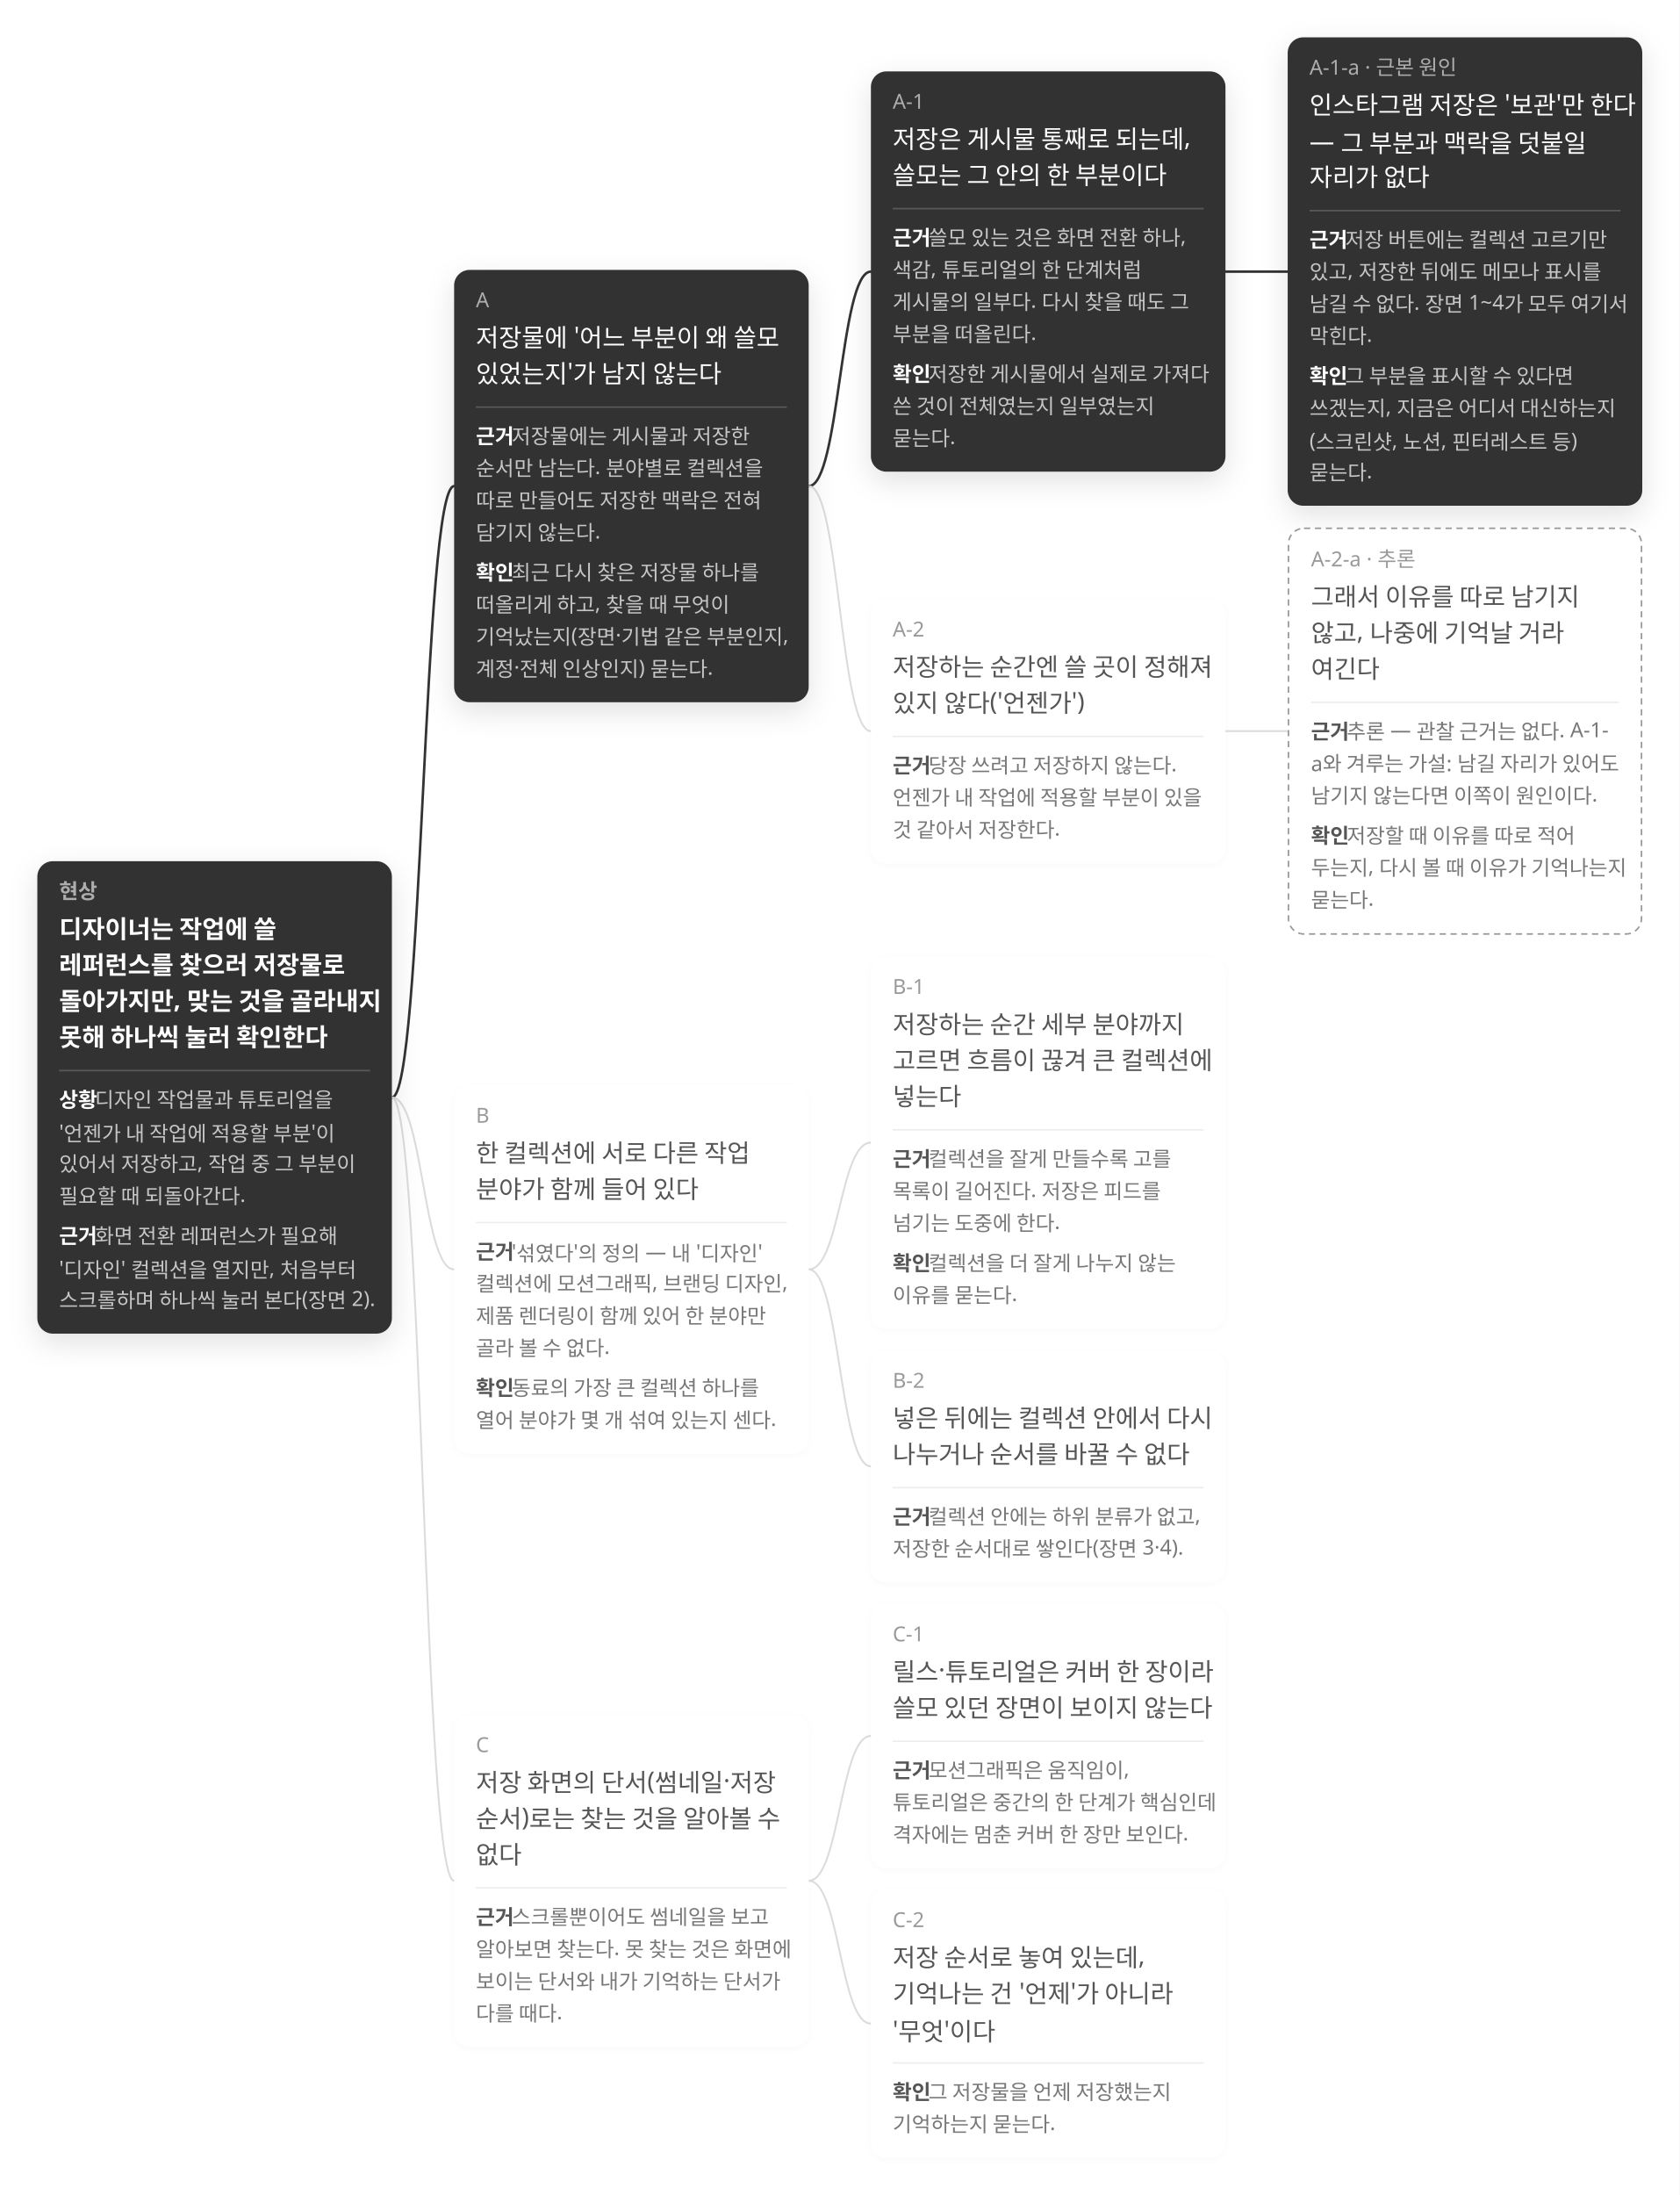
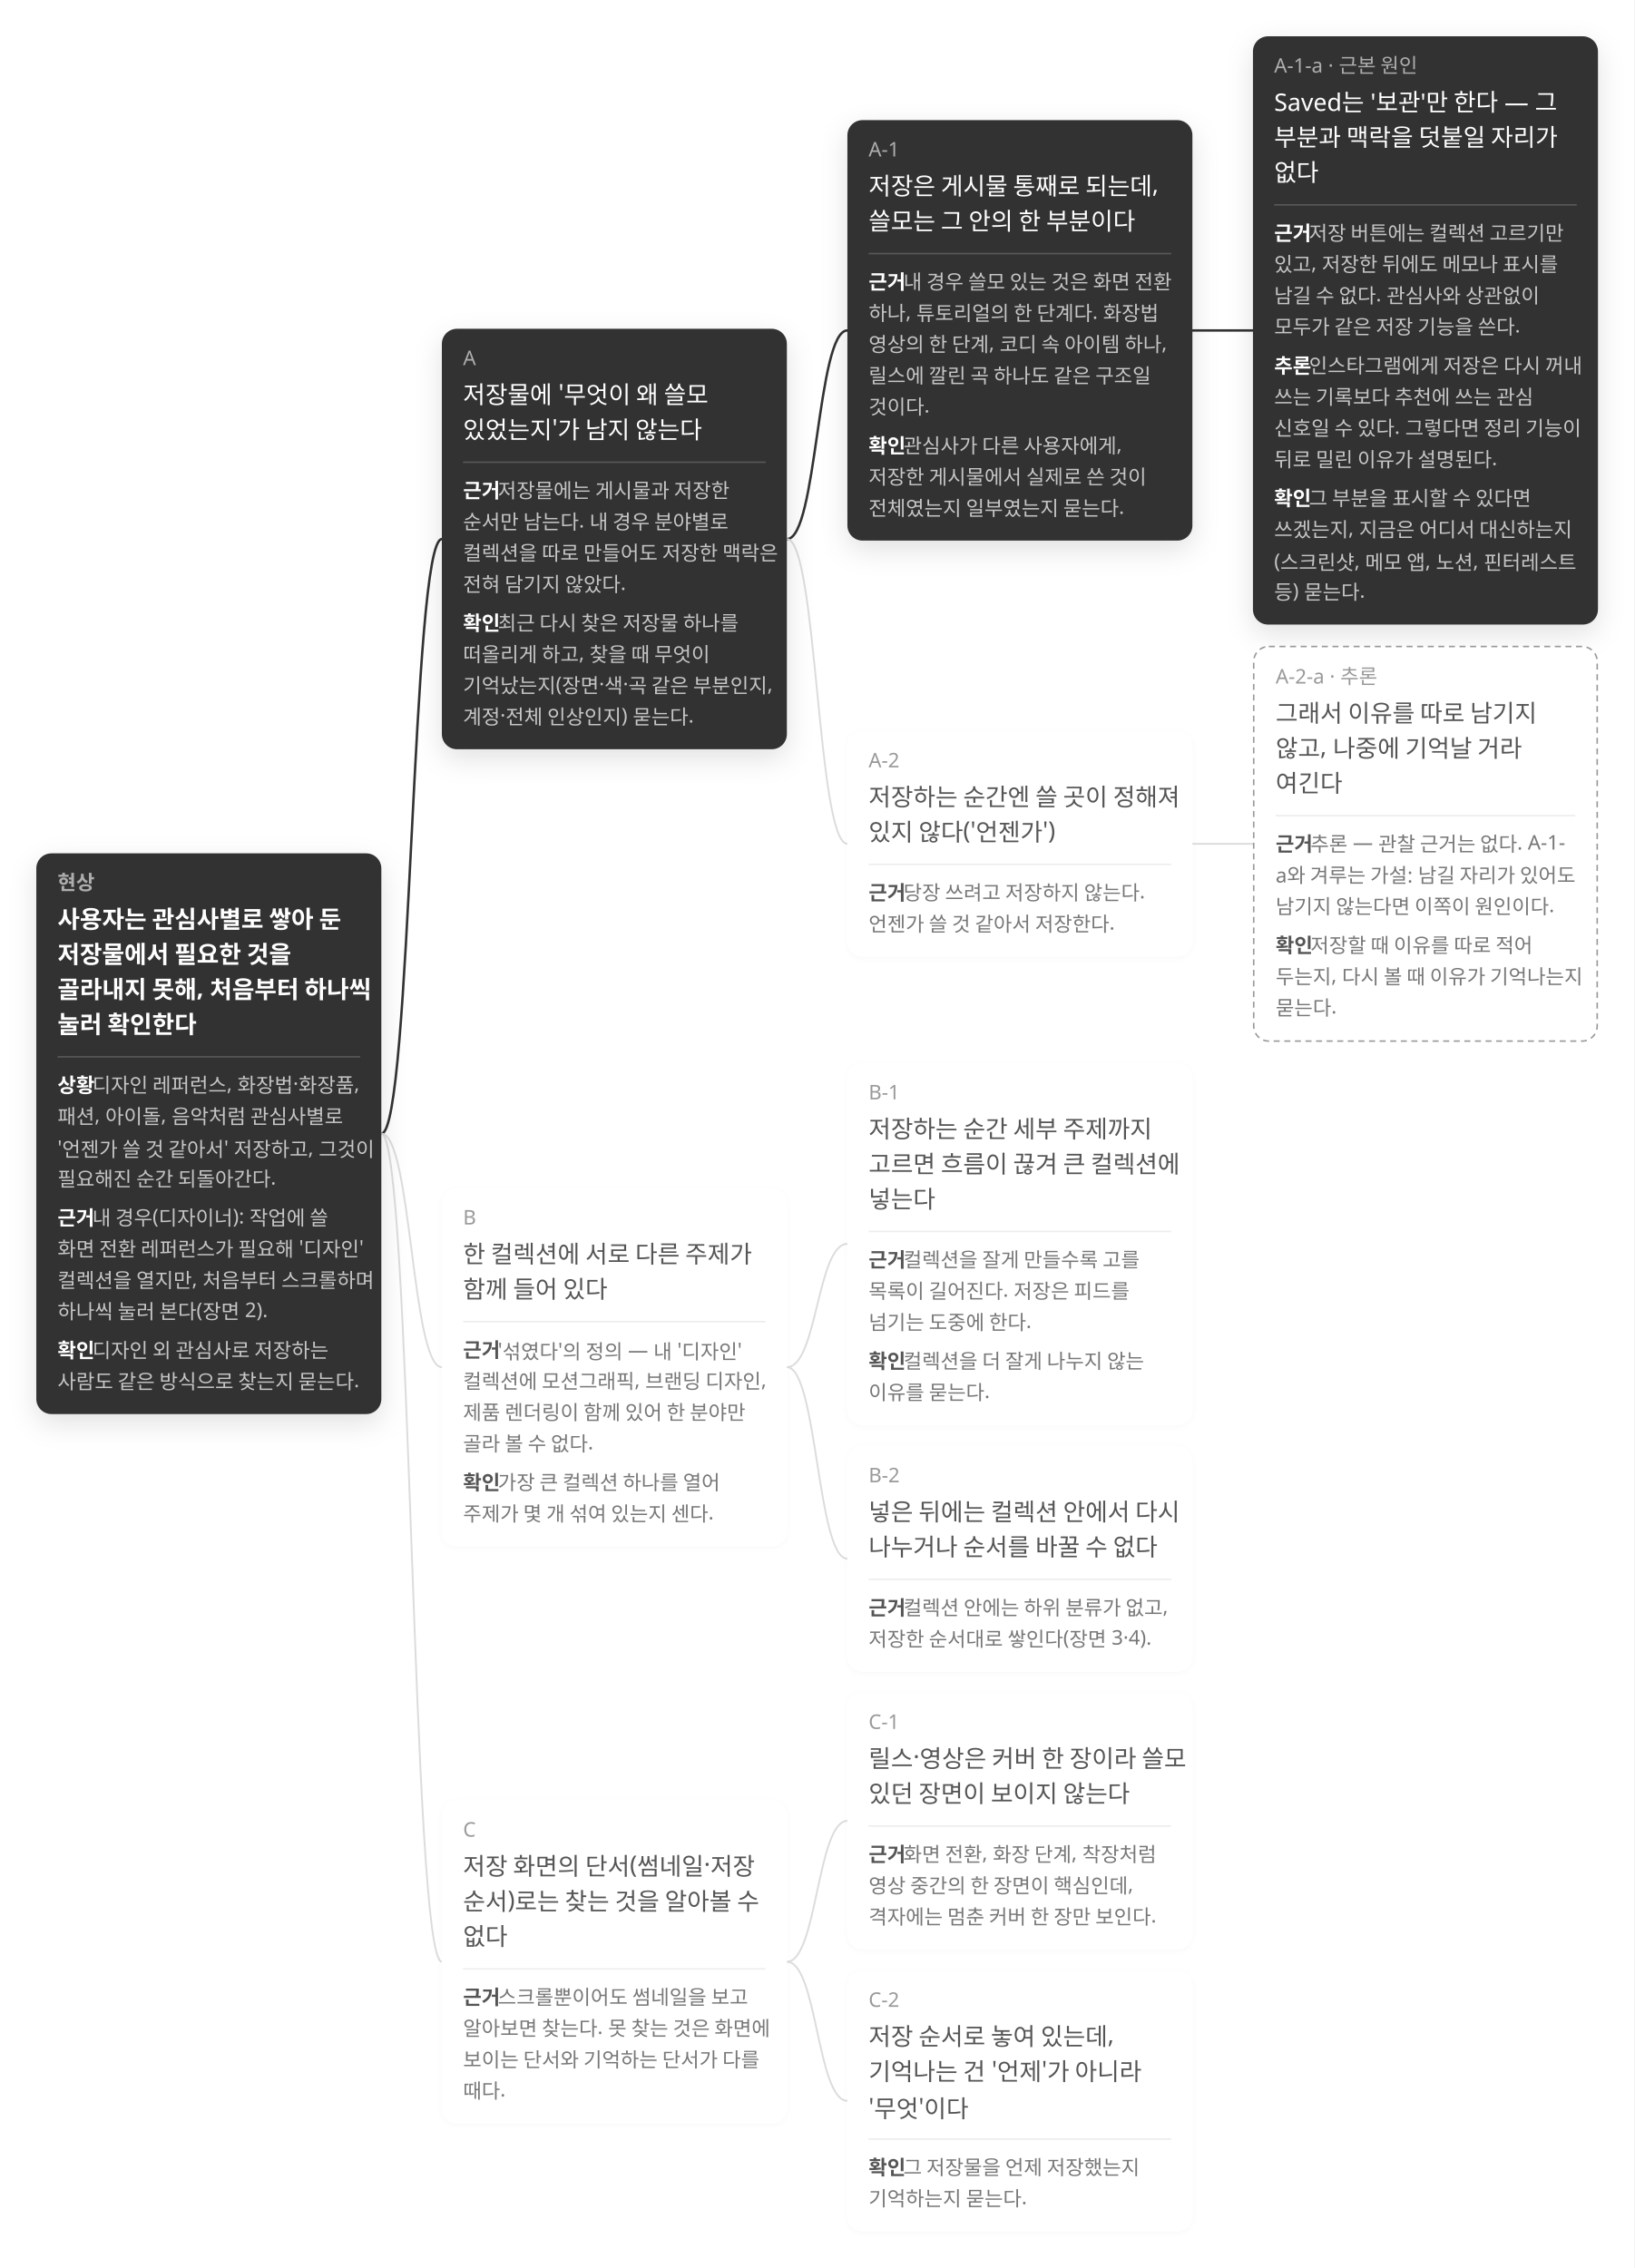
- <svg xmlns="http://www.w3.org/2000/svg" width="1080" height="1411" viewBox="0 0 1080 1411" font-family="Pretendard, 'Pretendard Variable', 'Apple SD Gothic Neo', 'Malgun Gothic', sans-serif">
+ <svg xmlns="http://www.w3.org/2000/svg" width="1080" height="1499" viewBox="0 0 1080 1499" font-family="Pretendard, 'Pretendard Variable', 'Apple SD Gothic Neo', 'Malgun Gothic', sans-serif">
  <defs>
    <filter id="shadow" x="-20%" y="-30%" width="140%" height="170%">
      <feDropShadow dx="0" dy="6" stdDeviation="9" flood-color="#000" flood-opacity="0.06" />
      <feDropShadow dx="0" dy="1" stdDeviation="2" flood-color="#000" flood-opacity="0.03" />
    </filter>
    <filter id="shadow-dark" x="-20%" y="-30%" width="140%" height="170%">
      <feDropShadow dx="0" dy="6" stdDeviation="9" flood-color="#000" flood-opacity="0.12" />
    </filter>
  </defs>
-   <rect width="1080" height="1411" fill="#ffffff" />
+   <rect width="1080" height="1499" fill="#ffffff" />
  <g fill="none" stroke-linecap="round">
-     <path d="M252 705.5 C272 705.5 272 312.5 292 312.5" stroke="#333333" stroke-width="1.6" />
-     <path d="M520 312.5 C540 312.5 540 174.6 560 174.6" stroke="#333333" stroke-width="1.6" />
-     <path d="M788 174.6 C808 174.6 808 174.6 828 174.6" stroke="#333333" stroke-width="1.6" />
-     <path d="M520 312.5 C540 312.5 540 470 560 470" stroke="#dcdcdc" stroke-width="1.2" />
-     <path d="M788 470 C808 470 808 470 828 470" stroke="#dcdcdc" stroke-width="1.2" />
-     <path d="M252 705.5 C272 705.5 272 816 292 816" stroke="#dcdcdc" stroke-width="1.2" />
-     <path d="M520 816 C540 816 540 734.5 560 734.5" stroke="#dcdcdc" stroke-width="1.2" />
-     <path d="M520 816 C540 816 540 942.6 560 942.6" stroke="#dcdcdc" stroke-width="1.2" />
-     <path d="M252 705.5 C272 705.5 272 1209 292 1209" stroke="#dcdcdc" stroke-width="1.2" />
-     <path d="M520 1209 C540 1209 540 1115.9 560 1115.9" stroke="#dcdcdc" stroke-width="1.2" />
-     <path d="M520 1209 C540 1209 540 1300.8 560 1300.8" stroke="#dcdcdc" stroke-width="1.2" />
+     <path d="M252 749.3 C272 749.3 272 356.3 292 356.3" stroke="#333333" stroke-width="1.6" />
+     <path d="M520 356.3 C540 356.3 540 218.4 560 218.4" stroke="#333333" stroke-width="1.6" />
+     <path d="M788 218.4 C808 218.4 808 218.4 828 218.4" stroke="#333333" stroke-width="1.6" />
+     <path d="M520 356.3 C540 356.3 540 557.7 560 557.7" stroke="#dcdcdc" stroke-width="1.2" />
+     <path d="M788 557.7 C808 557.7 808 557.7 828 557.7" stroke="#dcdcdc" stroke-width="1.2" />
+     <path d="M252 749.3 C272 749.3 272 903.6 292 903.6" stroke="#dcdcdc" stroke-width="1.2" />
+     <path d="M520 903.6 C540 903.6 540 822.1 560 822.1" stroke="#dcdcdc" stroke-width="1.2" />
+     <path d="M520 903.6 C540 903.6 540 1030.2 560 1030.2" stroke="#dcdcdc" stroke-width="1.2" />
+     <path d="M252 749.3 C272 749.3 272 1296.6 292 1296.6" stroke="#dcdcdc" stroke-width="1.2" />
+     <path d="M520 1296.6 C540 1296.6 540 1203.5 560 1203.5" stroke="#dcdcdc" stroke-width="1.2" />
+     <path d="M520 1296.6 C540 1296.6 540 1388.5 560 1388.5" stroke="#dcdcdc" stroke-width="1.2" />
  </g>
  <g id="현상">
-     <rect x="24" y="553.6" width="228" height="303.7" rx="10" fill="#333333" filter="url(#shadow-dark)" />
-     <line x1="38" y1="688.2" x2="238" y2="688.2" stroke="#585858" stroke-width="1" />
-     <text y="577.6">
+     <rect x="24" y="564" width="228" height="370.6" rx="10" fill="#333333" filter="url(#shadow-dark)" />
+     <line x1="38" y1="698.5" x2="238" y2="698.5" stroke="#585858" stroke-width="1" />
+     <text y="588">
      <tspan x="38" font-size="13.33" font-weight="600" fill="#adadad">현상</tspan>
    </text>
-     <text y="603">
-       <tspan x="38" font-size="16.00" font-weight="600" fill="#ffffff">디자이너는 작업에 쓸</tspan>
-     </text>
-     <text y="626.1">
-       <tspan x="38" font-size="16.00" font-weight="600" fill="#ffffff">레퍼런스를 찾으러 저장물로</tspan>
-     </text>
-     <text y="649.3">
-       <tspan x="38" font-size="16.00" font-weight="600" fill="#ffffff">돌아가지만, 맞는 것을 골라내지</tspan>
-     </text>
-     <text y="672.5">
-       <tspan x="38" font-size="16.00" font-weight="600" fill="#ffffff">못해 하나씩 눌러 확인한다</tspan>
-     </text>
-     <text y="711.7">
+     <text y="613.3">
+       <tspan x="38" font-size="16.00" font-weight="600" fill="#ffffff">사용자는 관심사별로 쌓아 둔</tspan>
+     </text>
+     <text y="636.5">
+       <tspan x="38" font-size="16.00" font-weight="600" fill="#ffffff">저장물에서 필요한 것을</tspan>
+     </text>
+     <text y="659.7">
+       <tspan x="38" font-size="16.00" font-weight="600" fill="#ffffff">골라내지 못해, 처음부터 하나씩</tspan>
+     </text>
+     <text y="682.8">
+       <tspan x="38" font-size="16.00" font-weight="600" fill="#ffffff">눌러 확인한다</tspan>
+     </text>
+     <text y="722">
      <tspan x="38" font-size="13.33" font-weight="600" fill="#ffffff">상황</tspan>
-       <tspan x="61" font-size="13.33" font-weight="400" fill="#c6c6c6"> 디자인 작업물과 튜토리얼을</tspan>
-     </text>
-     <text y="732.4">
-       <tspan x="38" font-size="13.33" font-weight="400" fill="#c6c6c6">'언젠가 내 작업에 적용할 부분'이</tspan>
-     </text>
-     <text y="753">
-       <tspan x="38" font-size="13.33" font-weight="400" fill="#c6c6c6">있어서 저장하고, 작업 중 그 부분이</tspan>
-     </text>
-     <text y="773.7">
-       <tspan x="38" font-size="13.33" font-weight="400" fill="#c6c6c6">필요할 때 되돌아간다.</tspan>
-     </text>
-     <text y="799.3">
+       <tspan x="61" font-size="13.33" font-weight="400" fill="#c6c6c6"> 디자인 레퍼런스, 화장법·화장품,</tspan>
+     </text>
+     <text y="742.7">
+       <tspan x="38" font-size="13.33" font-weight="400" fill="#c6c6c6">패션, 아이돌, 음악처럼 관심사별로</tspan>
+     </text>
+     <text y="763.3">
+       <tspan x="38" font-size="13.33" font-weight="400" fill="#c6c6c6">'언젠가 쓸 것 같아서' 저장하고, 그것이</tspan>
+     </text>
+     <text y="784">
+       <tspan x="38" font-size="13.33" font-weight="400" fill="#c6c6c6">필요해진 순간 되돌아간다.</tspan>
+     </text>
+     <text y="809.7">
      <tspan x="38" font-size="13.33" font-weight="600" fill="#ffffff">근거</tspan>
-       <tspan x="61" font-size="13.33" font-weight="400" fill="#c6c6c6"> 화면 전환 레퍼런스가 필요해</tspan>
-     </text>
-     <text y="820">
-       <tspan x="38" font-size="13.33" font-weight="400" fill="#c6c6c6">'디자인' 컬렉션을 열지만, 처음부터</tspan>
-     </text>
-     <text y="840.6">
-       <tspan x="38" font-size="13.33" font-weight="400" fill="#c6c6c6">스크롤하며 하나씩 눌러 본다(장면 2).</tspan>
+       <tspan x="61" font-size="13.33" font-weight="400" fill="#c6c6c6"> 내 경우(디자이너): 작업에 쓸</tspan>
+     </text>
+     <text y="830.3">
+       <tspan x="38" font-size="13.33" font-weight="400" fill="#c6c6c6">화면 전환 레퍼런스가 필요해 '디자인'</tspan>
+     </text>
+     <text y="851">
+       <tspan x="38" font-size="13.33" font-weight="400" fill="#c6c6c6">컬렉션을 열지만, 처음부터 스크롤하며</tspan>
+     </text>
+     <text y="871.6">
+       <tspan x="38" font-size="13.33" font-weight="400" fill="#c6c6c6">하나씩 눌러 본다(장면 2).</tspan>
+     </text>
+     <text y="897.3">
+       <tspan x="38" font-size="13.33" font-weight="600" fill="#ffffff">확인</tspan>
+       <tspan x="61" font-size="13.33" font-weight="400" fill="#c6c6c6"> 디자인 외 관심사로 저장하는</tspan>
+     </text>
+     <text y="917.9">
+       <tspan x="38" font-size="13.33" font-weight="400" fill="#c6c6c6">사람도 같은 방식으로 찾는지 묻는다.</tspan>
    </text>
  </g>
  <g id="A">
-     <rect x="292" y="173.5" width="228" height="277.9" rx="10" fill="#333333" filter="url(#shadow-dark)" />
-     <line x1="306" y1="261.7" x2="506" y2="261.7" stroke="#585858" stroke-width="1" />
-     <text y="197.5">
+     <rect x="292" y="217.3" width="228" height="277.9" rx="10" fill="#333333" filter="url(#shadow-dark)" />
+     <line x1="306" y1="305.5" x2="506" y2="305.5" stroke="#585858" stroke-width="1" />
+     <text y="241.3">
      <tspan x="306" font-size="13.33" font-weight="400" fill="#adadad">A</tspan>
    </text>
-     <text y="222.8">
-       <tspan x="306" font-size="16.00" font-weight="400" fill="#ffffff">저장물에 '어느 부분이 왜 쓸모</tspan>
-     </text>
-     <text y="246">
+     <text y="266.6">
+       <tspan x="306" font-size="16.00" font-weight="400" fill="#ffffff">저장물에 '무엇이 왜 쓸모</tspan>
+     </text>
+     <text y="289.8">
      <tspan x="306" font-size="16.00" font-weight="400" fill="#ffffff">있었는지'가 남지 않는다</tspan>
    </text>
-     <text y="285.2">
+     <text y="329">
      <tspan x="306" font-size="13.33" font-weight="600" fill="#ffffff">근거</tspan>
      <tspan x="329" font-size="13.33" font-weight="400" fill="#c6c6c6"> 저장물에는 게시물과 저장한</tspan>
    </text>
-     <text y="305.8">
-       <tspan x="306" font-size="13.33" font-weight="400" fill="#c6c6c6">순서만 남는다. 분야별로 컬렉션을</tspan>
-     </text>
-     <text y="326.5">
-       <tspan x="306" font-size="13.33" font-weight="400" fill="#c6c6c6">따로 만들어도 저장한 맥락은 전혀</tspan>
-     </text>
-     <text y="347.2">
-       <tspan x="306" font-size="13.33" font-weight="400" fill="#c6c6c6">담기지 않는다.</tspan>
-     </text>
-     <text y="372.8">
+     <text y="349.7">
+       <tspan x="306" font-size="13.33" font-weight="400" fill="#c6c6c6">순서만 남는다. 내 경우 분야별로</tspan>
+     </text>
+     <text y="370.3">
+       <tspan x="306" font-size="13.33" font-weight="400" fill="#c6c6c6">컬렉션을 따로 만들어도 저장한 맥락은</tspan>
+     </text>
+     <text y="391">
+       <tspan x="306" font-size="13.33" font-weight="400" fill="#c6c6c6">전혀 담기지 않았다.</tspan>
+     </text>
+     <text y="416.6">
      <tspan x="306" font-size="13.33" font-weight="600" fill="#ffffff">확인</tspan>
      <tspan x="329" font-size="13.33" font-weight="400" fill="#c6c6c6"> 최근 다시 찾은 저장물 하나를</tspan>
    </text>
-     <text y="393.5">
+     <text y="437.3">
      <tspan x="306" font-size="13.33" font-weight="400" fill="#c6c6c6">떠올리게 하고, 찾을 때 무엇이</tspan>
    </text>
-     <text y="414.1">
-       <tspan x="306" font-size="13.33" font-weight="400" fill="#c6c6c6">기억났는지(장면·기법 같은 부분인지,</tspan>
-     </text>
-     <text y="434.8">
+     <text y="457.9">
+       <tspan x="306" font-size="13.33" font-weight="400" fill="#c6c6c6">기억났는지(장면·색·곡 같은 부분인지,</tspan>
+     </text>
+     <text y="478.6">
      <tspan x="306" font-size="13.33" font-weight="400" fill="#c6c6c6">계정·전체 인상인지) 묻는다.</tspan>
    </text>
  </g>
  <g id="A-1">
-     <rect x="560" y="45.9" width="228" height="257.3" rx="10" fill="#333333" filter="url(#shadow-dark)" />
-     <line x1="574" y1="134.1" x2="774" y2="134.1" stroke="#585858" stroke-width="1" />
-     <text y="69.9">
+     <rect x="560" y="79.4" width="228" height="277.9" rx="10" fill="#333333" filter="url(#shadow-dark)" />
+     <line x1="574" y1="167.6" x2="774" y2="167.6" stroke="#585858" stroke-width="1" />
+     <text y="103.4">
      <tspan x="574" font-size="13.33" font-weight="400" fill="#adadad">A-1</tspan>
    </text>
-     <text y="95.2">
+     <text y="128.7">
      <tspan x="574" font-size="16.00" font-weight="400" fill="#ffffff">저장은 게시물 통째로 되는데,</tspan>
    </text>
-     <text y="118.4">
+     <text y="151.9">
      <tspan x="574" font-size="16.00" font-weight="400" fill="#ffffff">쓸모는 그 안의 한 부분이다</tspan>
    </text>
-     <text y="157.6">
+     <text y="191.1">
      <tspan x="574" font-size="13.33" font-weight="600" fill="#ffffff">근거</tspan>
-       <tspan x="597" font-size="13.33" font-weight="400" fill="#c6c6c6"> 쓸모 있는 것은 화면 전환 하나,</tspan>
-     </text>
-     <text y="178.3">
-       <tspan x="574" font-size="13.33" font-weight="400" fill="#c6c6c6">색감, 튜토리얼의 한 단계처럼</tspan>
-     </text>
-     <text y="198.9">
-       <tspan x="574" font-size="13.33" font-weight="400" fill="#c6c6c6">게시물의 일부다. 다시 찾을 때도 그</tspan>
-     </text>
-     <text y="219.6">
-       <tspan x="574" font-size="13.33" font-weight="400" fill="#c6c6c6">부분을 떠올린다.</tspan>
-     </text>
-     <text y="245.2">
+       <tspan x="597" font-size="13.33" font-weight="400" fill="#c6c6c6"> 내 경우 쓸모 있는 것은 화면 전환</tspan>
+     </text>
+     <text y="211.8">
+       <tspan x="574" font-size="13.33" font-weight="400" fill="#c6c6c6">하나, 튜토리얼의 한 단계다. 화장법</tspan>
+     </text>
+     <text y="232.4">
+       <tspan x="574" font-size="13.33" font-weight="400" fill="#c6c6c6">영상의 한 단계, 코디 속 아이템 하나,</tspan>
+     </text>
+     <text y="253.1">
+       <tspan x="574" font-size="13.33" font-weight="400" fill="#c6c6c6">릴스에 깔린 곡 하나도 같은 구조일</tspan>
+     </text>
+     <text y="273.7">
+       <tspan x="574" font-size="13.33" font-weight="400" fill="#c6c6c6">것이다.</tspan>
+     </text>
+     <text y="299.4">
      <tspan x="574" font-size="13.33" font-weight="600" fill="#ffffff">확인</tspan>
-       <tspan x="597" font-size="13.33" font-weight="400" fill="#c6c6c6"> 저장한 게시물에서 실제로 가져다</tspan>
-     </text>
-     <text y="265.9">
-       <tspan x="574" font-size="13.33" font-weight="400" fill="#c6c6c6">쓴 것이 전체였는지 일부였는지</tspan>
-     </text>
-     <text y="286.5">
-       <tspan x="574" font-size="13.33" font-weight="400" fill="#c6c6c6">묻는다.</tspan>
+       <tspan x="597" font-size="13.33" font-weight="400" fill="#c6c6c6"> 관심사가 다른 사용자에게,</tspan>
+     </text>
+     <text y="320">
+       <tspan x="574" font-size="13.33" font-weight="400" fill="#c6c6c6">저장한 게시물에서 실제로 쓴 것이</tspan>
+     </text>
+     <text y="340.7">
+       <tspan x="574" font-size="13.33" font-weight="400" fill="#c6c6c6">전체였는지 일부였는지 묻는다.</tspan>
    </text>
  </g>
  <g id="A-1-a">
-     <rect x="828" y="24" width="228" height="301.1" rx="10" fill="#333333" filter="url(#shadow-dark)" />
+     <rect x="828" y="24" width="228" height="388.8" rx="10" fill="#333333" filter="url(#shadow-dark)" />
    <line x1="842" y1="135.4" x2="1042" y2="135.4" stroke="#585858" stroke-width="1" />
    <text y="48">
      <tspan x="842" font-size="13.33" font-weight="400" fill="#adadad">A-1-a · 근본 원인</tspan>
    </text>
    <text y="73.3">
-       <tspan x="842" font-size="16.00" font-weight="400" fill="#ffffff">인스타그램 저장은 '보관'만 한다</tspan>
+       <tspan x="842" font-size="16.00" font-weight="400" fill="#ffffff">Saved는 '보관'만 한다 — 그</tspan>
    </text>
    <text y="96.5">
-       <tspan x="842" font-size="16.00" font-weight="400" fill="#ffffff">— 그 부분과 맥락을 덧붙일</tspan>
+       <tspan x="842" font-size="16.00" font-weight="400" fill="#ffffff">부분과 맥락을 덧붙일 자리가</tspan>
    </text>
    <text y="119.7">
-       <tspan x="842" font-size="16.00" font-weight="400" fill="#ffffff">자리가 없다</tspan>
+       <tspan x="842" font-size="16.00" font-weight="400" fill="#ffffff">없다</tspan>
    </text>
    <text y="158.9">
      <tspan x="842" font-size="13.33" font-weight="600" fill="#ffffff">근거</tspan>
      <tspan x="865" font-size="13.33" font-weight="400" fill="#c6c6c6"> 저장 버튼에는 컬렉션 고르기만</tspan>
    </text>
    <text y="179.5">
      <tspan x="842" font-size="13.33" font-weight="400" fill="#c6c6c6">있고, 저장한 뒤에도 메모나 표시를</tspan>
    </text>
    <text y="200.2">
-       <tspan x="842" font-size="13.33" font-weight="400" fill="#c6c6c6">남길 수 없다. 장면 1~4가 모두 여기서</tspan>
+       <tspan x="842" font-size="13.33" font-weight="400" fill="#c6c6c6">남길 수 없다. 관심사와 상관없이</tspan>
    </text>
    <text y="220.8">
-       <tspan x="842" font-size="13.33" font-weight="400" fill="#c6c6c6">막힌다.</tspan>
+       <tspan x="842" font-size="13.33" font-weight="400" fill="#c6c6c6">모두가 같은 저장 기능을 쓴다.</tspan>
    </text>
    <text y="246.5">
+       <tspan x="842" font-size="13.33" font-weight="600" fill="#ffffff">추론</tspan>
+       <tspan x="865" font-size="13.33" font-weight="400" fill="#c6c6c6"> 인스타그램에게 저장은 다시 꺼내</tspan>
+     </text>
+     <text y="267.2">
+       <tspan x="842" font-size="13.33" font-weight="400" fill="#c6c6c6">쓰는 기록보다 추천에 쓰는 관심</tspan>
+     </text>
+     <text y="287.8">
+       <tspan x="842" font-size="13.33" font-weight="400" fill="#c6c6c6">신호일 수 있다. 그렇다면 정리 기능이</tspan>
+     </text>
+     <text y="308.5">
+       <tspan x="842" font-size="13.33" font-weight="400" fill="#c6c6c6">뒤로 밀린 이유가 설명된다.</tspan>
+     </text>
+     <text y="334.1">
      <tspan x="842" font-size="13.33" font-weight="600" fill="#ffffff">확인</tspan>
      <tspan x="865" font-size="13.33" font-weight="400" fill="#c6c6c6"> 그 부분을 표시할 수 있다면</tspan>
    </text>
-     <text y="267.2">
+     <text y="354.8">
      <tspan x="842" font-size="13.33" font-weight="400" fill="#c6c6c6">쓰겠는지, 지금은 어디서 대신하는지</tspan>
    </text>
-     <text y="287.8">
-       <tspan x="842" font-size="13.33" font-weight="400" fill="#c6c6c6">(스크린샷, 노션, 핀터레스트 등)</tspan>
-     </text>
-     <text y="308.5">
-       <tspan x="842" font-size="13.33" font-weight="400" fill="#c6c6c6">묻는다.</tspan>
+     <text y="375.4">
+       <tspan x="842" font-size="13.33" font-weight="400" fill="#c6c6c6">(스크린샷, 메모 앱, 노션, 핀터레스트</tspan>
+     </text>
+     <text y="396.1">
+       <tspan x="842" font-size="13.33" font-weight="400" fill="#c6c6c6">등) 묻는다.</tspan>
    </text>
  </g>
  <g id="A-2">
-     <rect x="560" y="385.2" width="228" height="169.7" rx="10" fill="#ffffff" filter="url(#shadow)" />
-     <line x1="574" y1="473.4" x2="774" y2="473.4" stroke="#ededed" stroke-width="1" />
-     <text y="409.2">
+     <rect x="560" y="483.2" width="228" height="149" rx="10" fill="#ffffff" filter="url(#shadow)" />
+     <line x1="574" y1="571.3" x2="774" y2="571.3" stroke="#ededed" stroke-width="1" />
+     <text y="507.2">
      <tspan x="574" font-size="13.33" font-weight="400" fill="#999999">A-2</tspan>
    </text>
-     <text y="434.5">
+     <text y="532.5">
      <tspan x="574" font-size="16.00" font-weight="400" fill="#555555">저장하는 순간엔 쓸 곳이 정해져</tspan>
    </text>
-     <text y="457.7">
+     <text y="555.7">
      <tspan x="574" font-size="16.00" font-weight="400" fill="#555555">있지 않다('언젠가')</tspan>
    </text>
-     <text y="496.9">
+     <text y="594.8">
      <tspan x="574" font-size="13.33" font-weight="600" fill="#555555">근거</tspan>
      <tspan x="597" font-size="13.33" font-weight="400" fill="#777777"> 당장 쓰려고 저장하지 않는다.</tspan>
    </text>
-     <text y="517.5">
-       <tspan x="574" font-size="13.33" font-weight="400" fill="#777777">언젠가 내 작업에 적용할 부분이 있을</tspan>
-     </text>
-     <text y="538.2">
-       <tspan x="574" font-size="13.33" font-weight="400" fill="#777777">것 같아서 저장한다.</tspan>
+     <text y="615.5">
+       <tspan x="574" font-size="13.33" font-weight="400" fill="#777777">언젠가 쓸 것 같아서 저장한다.</tspan>
    </text>
  </g>
  <g id="A-2-a">
-     <rect x="828.5" y="339.6" width="227" height="260.8" rx="10" fill="#ffffff" stroke="#999999" stroke-dasharray="4 3" />
-     <line x1="843" y1="451.5" x2="1041" y2="451.5" stroke="#ededed" stroke-width="1" />
-     <text y="364.1">
+     <rect x="828.5" y="427.3" width="227" height="260.8" rx="10" fill="#ffffff" stroke="#999999" stroke-dasharray="4 3" />
+     <line x1="843" y1="539.1" x2="1041" y2="539.1" stroke="#ededed" stroke-width="1" />
+     <text y="451.8">
      <tspan x="843" font-size="13.33" font-weight="400" fill="#999999">A-2-a · 추론</tspan>
    </text>
-     <text y="389.4">
+     <text y="477.1">
      <tspan x="843" font-size="16.00" font-weight="400" fill="#555555">그래서 이유를 따로 남기지</tspan>
    </text>
-     <text y="412.6">
+     <text y="500.3">
      <tspan x="843" font-size="16.00" font-weight="400" fill="#555555">않고, 나중에 기억날 거라</tspan>
    </text>
-     <text y="435.8">
+     <text y="523.4">
      <tspan x="843" font-size="16.00" font-weight="400" fill="#555555">여긴다</tspan>
    </text>
-     <text y="475">
+     <text y="562.6">
      <tspan x="843" font-size="13.33" font-weight="600" fill="#555555">근거</tspan>
      <tspan x="866" font-size="13.33" font-weight="400" fill="#777777"> 추론 — 관찰 근거는 없다. A-1-</tspan>
    </text>
-     <text y="495.7">
+     <text y="583.3">
      <tspan x="843" font-size="13.33" font-weight="400" fill="#777777">a와 겨루는 가설: 남길 자리가 있어도</tspan>
    </text>
-     <text y="516.3">
+     <text y="603.9">
      <tspan x="843" font-size="13.33" font-weight="400" fill="#777777">남기지 않는다면 이쪽이 원인이다.</tspan>
    </text>
-     <text y="542">
+     <text y="629.6">
      <tspan x="843" font-size="13.33" font-weight="600" fill="#555555">확인</tspan>
      <tspan x="866" font-size="13.33" font-weight="400" fill="#777777"> 저장할 때 이유를 따로 적어</tspan>
    </text>
-     <text y="562.6">
+     <text y="650.3">
      <tspan x="843" font-size="13.33" font-weight="400" fill="#777777">두는지, 다시 볼 때 이유가 기억나는지</tspan>
    </text>
-     <text y="583.3">
+     <text y="670.9">
      <tspan x="843" font-size="13.33" font-weight="400" fill="#777777">묻는다.</tspan>
    </text>
  </g>
  <g id="B">
-     <rect x="292" y="697.7" width="228" height="236.6" rx="10" fill="#ffffff" filter="url(#shadow)" />
-     <line x1="306" y1="785.9" x2="506" y2="785.9" stroke="#ededed" stroke-width="1" />
-     <text y="721.7">
+     <rect x="292" y="785.3" width="228" height="236.6" rx="10" fill="#ffffff" filter="url(#shadow)" />
+     <line x1="306" y1="873.5" x2="506" y2="873.5" stroke="#ededed" stroke-width="1" />
+     <text y="809.3">
      <tspan x="306" font-size="13.33" font-weight="400" fill="#999999">B</tspan>
    </text>
-     <text y="747">
-       <tspan x="306" font-size="16.00" font-weight="400" fill="#555555">한 컬렉션에 서로 다른 작업</tspan>
-     </text>
-     <text y="770.2">
-       <tspan x="306" font-size="16.00" font-weight="400" fill="#555555">분야가 함께 들어 있다</tspan>
-     </text>
-     <text y="809.4">
+     <text y="834.6">
+       <tspan x="306" font-size="16.00" font-weight="400" fill="#555555">한 컬렉션에 서로 다른 주제가</tspan>
+     </text>
+     <text y="857.8">
+       <tspan x="306" font-size="16.00" font-weight="400" fill="#555555">함께 들어 있다</tspan>
+     </text>
+     <text y="897">
      <tspan x="306" font-size="13.33" font-weight="600" fill="#555555">근거</tspan>
      <tspan x="329" font-size="13.33" font-weight="400" fill="#777777"> '섞였다'의 정의 — 내 '디자인'</tspan>
    </text>
-     <text y="830">
+     <text y="917.7">
      <tspan x="306" font-size="13.33" font-weight="400" fill="#777777">컬렉션에 모션그래픽, 브랜딩 디자인,</tspan>
    </text>
-     <text y="850.7">
+     <text y="938.3">
      <tspan x="306" font-size="13.33" font-weight="400" fill="#777777">제품 렌더링이 함께 있어 한 분야만</tspan>
    </text>
-     <text y="871.4">
+     <text y="959">
      <tspan x="306" font-size="13.33" font-weight="400" fill="#777777">골라 볼 수 없다.</tspan>
    </text>
-     <text y="897">
+     <text y="984.6">
      <tspan x="306" font-size="13.33" font-weight="600" fill="#555555">확인</tspan>
-       <tspan x="329" font-size="13.33" font-weight="400" fill="#777777"> 동료의 가장 큰 컬렉션 하나를</tspan>
-     </text>
-     <text y="917.7">
-       <tspan x="306" font-size="13.33" font-weight="400" fill="#777777">열어 분야가 몇 개 섞여 있는지 센다.</tspan>
+       <tspan x="329" font-size="13.33" font-weight="400" fill="#777777"> 가장 큰 컬렉션 하나를 열어</tspan>
+     </text>
+     <text y="1005.3">
+       <tspan x="306" font-size="13.33" font-weight="400" fill="#777777">주제가 몇 개 섞여 있는지 센다.</tspan>
    </text>
  </g>
  <g id="B-1">
-     <rect x="560" y="614.9" width="228" height="239.2" rx="10" fill="#ffffff" filter="url(#shadow)" />
-     <line x1="574" y1="726.3" x2="774" y2="726.3" stroke="#ededed" stroke-width="1" />
-     <text y="638.9">
+     <rect x="560" y="702.6" width="228" height="239.2" rx="10" fill="#ffffff" filter="url(#shadow)" />
+     <line x1="574" y1="813.9" x2="774" y2="813.9" stroke="#ededed" stroke-width="1" />
+     <text y="726.6">
      <tspan x="574" font-size="13.33" font-weight="400" fill="#999999">B-1</tspan>
    </text>
-     <text y="664.3">
-       <tspan x="574" font-size="16.00" font-weight="400" fill="#555555">저장하는 순간 세부 분야까지</tspan>
-     </text>
-     <text y="687.4">
+     <text y="751.9">
+       <tspan x="574" font-size="16.00" font-weight="400" fill="#555555">저장하는 순간 세부 주제까지</tspan>
+     </text>
+     <text y="775.1">
      <tspan x="574" font-size="16.00" font-weight="400" fill="#555555">고르면 흐름이 끊겨 큰 컬렉션에</tspan>
    </text>
-     <text y="710.6">
+     <text y="798.3">
      <tspan x="574" font-size="16.00" font-weight="400" fill="#555555">넣는다</tspan>
    </text>
-     <text y="749.8">
+     <text y="837.4">
      <tspan x="574" font-size="13.33" font-weight="600" fill="#555555">근거</tspan>
      <tspan x="597" font-size="13.33" font-weight="400" fill="#777777"> 컬렉션을 잘게 만들수록 고를</tspan>
    </text>
-     <text y="770.5">
+     <text y="858.1">
      <tspan x="574" font-size="13.33" font-weight="400" fill="#777777">목록이 길어진다. 저장은 피드를</tspan>
    </text>
-     <text y="791.1">
+     <text y="878.8">
      <tspan x="574" font-size="13.33" font-weight="400" fill="#777777">넘기는 도중에 한다.</tspan>
    </text>
-     <text y="816.8">
+     <text y="904.4">
      <tspan x="574" font-size="13.33" font-weight="600" fill="#555555">확인</tspan>
      <tspan x="597" font-size="13.33" font-weight="400" fill="#777777"> 컬렉션을 더 잘게 나누지 않는</tspan>
    </text>
-     <text y="837.4">
+     <text y="925.1">
      <tspan x="574" font-size="13.33" font-weight="400" fill="#777777">이유를 묻는다.</tspan>
    </text>
  </g>
  <g id="B-2">
-     <rect x="560" y="868.1" width="228" height="149" rx="10" fill="#ffffff" filter="url(#shadow)" />
-     <line x1="574" y1="956.3" x2="774" y2="956.3" stroke="#ededed" stroke-width="1" />
-     <text y="892.1">
+     <rect x="560" y="955.7" width="228" height="149" rx="10" fill="#ffffff" filter="url(#shadow)" />
+     <line x1="574" y1="1043.9" x2="774" y2="1043.9" stroke="#ededed" stroke-width="1" />
+     <text y="979.7">
      <tspan x="574" font-size="13.33" font-weight="400" fill="#999999">B-2</tspan>
    </text>
-     <text y="917.4">
+     <text y="1005">
      <tspan x="574" font-size="16.00" font-weight="400" fill="#555555">넣은 뒤에는 컬렉션 안에서 다시</tspan>
    </text>
-     <text y="940.6">
+     <text y="1028.2">
      <tspan x="574" font-size="16.00" font-weight="400" fill="#555555">나누거나 순서를 바꿀 수 없다</tspan>
    </text>
-     <text y="979.8">
+     <text y="1067.4">
      <tspan x="574" font-size="13.33" font-weight="600" fill="#555555">근거</tspan>
      <tspan x="597" font-size="13.33" font-weight="400" fill="#777777"> 컬렉션 안에는 하위 분류가 없고,</tspan>
    </text>
-     <text y="1000.4">
+     <text y="1088.1">
      <tspan x="574" font-size="13.33" font-weight="400" fill="#777777">저장한 순서대로 쌓인다(장면 3·4).</tspan>
    </text>
  </g>
  <g id="C">
-     <rect x="292" y="1102.3" width="228" height="213.5" rx="10" fill="#ffffff" filter="url(#shadow)" />
-     <line x1="306" y1="1213.6" x2="506" y2="1213.6" stroke="#ededed" stroke-width="1" />
-     <text y="1126.3">
+     <rect x="292" y="1189.9" width="228" height="213.5" rx="10" fill="#ffffff" filter="url(#shadow)" />
+     <line x1="306" y1="1301.3" x2="506" y2="1301.3" stroke="#ededed" stroke-width="1" />
+     <text y="1213.9">
      <tspan x="306" font-size="13.33" font-weight="400" fill="#999999">C</tspan>
    </text>
-     <text y="1151.6">
+     <text y="1239.2">
      <tspan x="306" font-size="16.00" font-weight="400" fill="#555555">저장 화면의 단서(썸네일·저장</tspan>
    </text>
-     <text y="1174.8">
+     <text y="1262.4">
      <tspan x="306" font-size="16.00" font-weight="400" fill="#555555">순서)로는 찾는 것을 알아볼 수</tspan>
    </text>
-     <text y="1198">
+     <text y="1285.6">
      <tspan x="306" font-size="16.00" font-weight="400" fill="#555555">없다</tspan>
    </text>
-     <text y="1237.1">
+     <text y="1324.8">
      <tspan x="306" font-size="13.33" font-weight="600" fill="#555555">근거</tspan>
      <tspan x="329" font-size="13.33" font-weight="400" fill="#777777"> 스크롤뿐이어도 썸네일을 보고</tspan>
    </text>
-     <text y="1257.8">
+     <text y="1345.4">
      <tspan x="306" font-size="13.33" font-weight="400" fill="#777777">알아보면 찾는다. 못 찾는 것은 화면에</tspan>
    </text>
-     <text y="1278.5">
-       <tspan x="306" font-size="13.33" font-weight="400" fill="#777777">보이는 단서와 내가 기억하는 단서가</tspan>
-     </text>
-     <text y="1299.1">
-       <tspan x="306" font-size="13.33" font-weight="400" fill="#777777">다를 때다.</tspan>
+     <text y="1366.1">
+       <tspan x="306" font-size="13.33" font-weight="400" fill="#777777">보이는 단서와 기억하는 단서가 다를</tspan>
+     </text>
+     <text y="1386.7">
+       <tspan x="306" font-size="13.33" font-weight="400" fill="#777777">때다.</tspan>
    </text>
  </g>
  <g id="C-1">
-     <rect x="560" y="1031.1" width="228" height="169.7" rx="10" fill="#ffffff" filter="url(#shadow)" />
-     <line x1="574" y1="1119.3" x2="774" y2="1119.3" stroke="#ededed" stroke-width="1" />
-     <text y="1055.1">
+     <rect x="560" y="1118.7" width="228" height="169.7" rx="10" fill="#ffffff" filter="url(#shadow)" />
+     <line x1="574" y1="1206.9" x2="774" y2="1206.9" stroke="#ededed" stroke-width="1" />
+     <text y="1142.7">
      <tspan x="574" font-size="13.33" font-weight="400" fill="#999999">C-1</tspan>
    </text>
-     <text y="1080.4">
-       <tspan x="574" font-size="16.00" font-weight="400" fill="#555555">릴스·튜토리얼은 커버 한 장이라</tspan>
-     </text>
-     <text y="1103.6">
-       <tspan x="574" font-size="16.00" font-weight="400" fill="#555555">쓸모 있던 장면이 보이지 않는다</tspan>
-     </text>
-     <text y="1142.8">
+     <text y="1168">
+       <tspan x="574" font-size="16.00" font-weight="400" fill="#555555">릴스·영상은 커버 한 장이라 쓸모</tspan>
+     </text>
+     <text y="1191.2">
+       <tspan x="574" font-size="16.00" font-weight="400" fill="#555555">있던 장면이 보이지 않는다</tspan>
+     </text>
+     <text y="1230.4">
      <tspan x="574" font-size="13.33" font-weight="600" fill="#555555">근거</tspan>
-       <tspan x="597" font-size="13.33" font-weight="400" fill="#777777"> 모션그래픽은 움직임이,</tspan>
-     </text>
-     <text y="1163.4">
-       <tspan x="574" font-size="13.33" font-weight="400" fill="#777777">튜토리얼은 중간의 한 단계가 핵심인데</tspan>
-     </text>
-     <text y="1184.1">
+       <tspan x="597" font-size="13.33" font-weight="400" fill="#777777"> 화면 전환, 화장 단계, 착장처럼</tspan>
+     </text>
+     <text y="1251.1">
+       <tspan x="574" font-size="13.33" font-weight="400" fill="#777777">영상 중간의 한 장면이 핵심인데,</tspan>
+     </text>
+     <text y="1271.7">
      <tspan x="574" font-size="13.33" font-weight="400" fill="#777777">격자에는 멈춘 커버 한 장만 보인다.</tspan>
    </text>
  </g>
  <g id="C-2">
-     <rect x="560" y="1214.8" width="228" height="172.2" rx="10" fill="#ffffff" filter="url(#shadow)" />
-     <line x1="574" y1="1326.1" x2="774" y2="1326.1" stroke="#ededed" stroke-width="1" />
-     <text y="1238.8">
+     <rect x="560" y="1302.4" width="228" height="172.2" rx="10" fill="#ffffff" filter="url(#shadow)" />
+     <line x1="574" y1="1413.8" x2="774" y2="1413.8" stroke="#ededed" stroke-width="1" />
+     <text y="1326.4">
      <tspan x="574" font-size="13.33" font-weight="400" fill="#999999">C-2</tspan>
    </text>
-     <text y="1264.1">
+     <text y="1351.7">
      <tspan x="574" font-size="16.00" font-weight="400" fill="#555555">저장 순서로 놓여 있는데,</tspan>
    </text>
-     <text y="1287.3">
+     <text y="1374.9">
      <tspan x="574" font-size="16.00" font-weight="400" fill="#555555">기억나는 건 '언제'가 아니라</tspan>
    </text>
-     <text y="1310.4">
+     <text y="1398.1">
      <tspan x="574" font-size="16.00" font-weight="400" fill="#555555">'무엇'이다</tspan>
    </text>
-     <text y="1349.6">
+     <text y="1437.3">
      <tspan x="574" font-size="13.33" font-weight="600" fill="#555555">확인</tspan>
      <tspan x="597" font-size="13.33" font-weight="400" fill="#777777"> 그 저장물을 언제 저장했는지</tspan>
    </text>
-     <text y="1370.3">
+     <text y="1457.9">
      <tspan x="574" font-size="13.33" font-weight="400" fill="#777777">기억하는지 묻는다.</tspan>
    </text>
  </g>
</svg>
